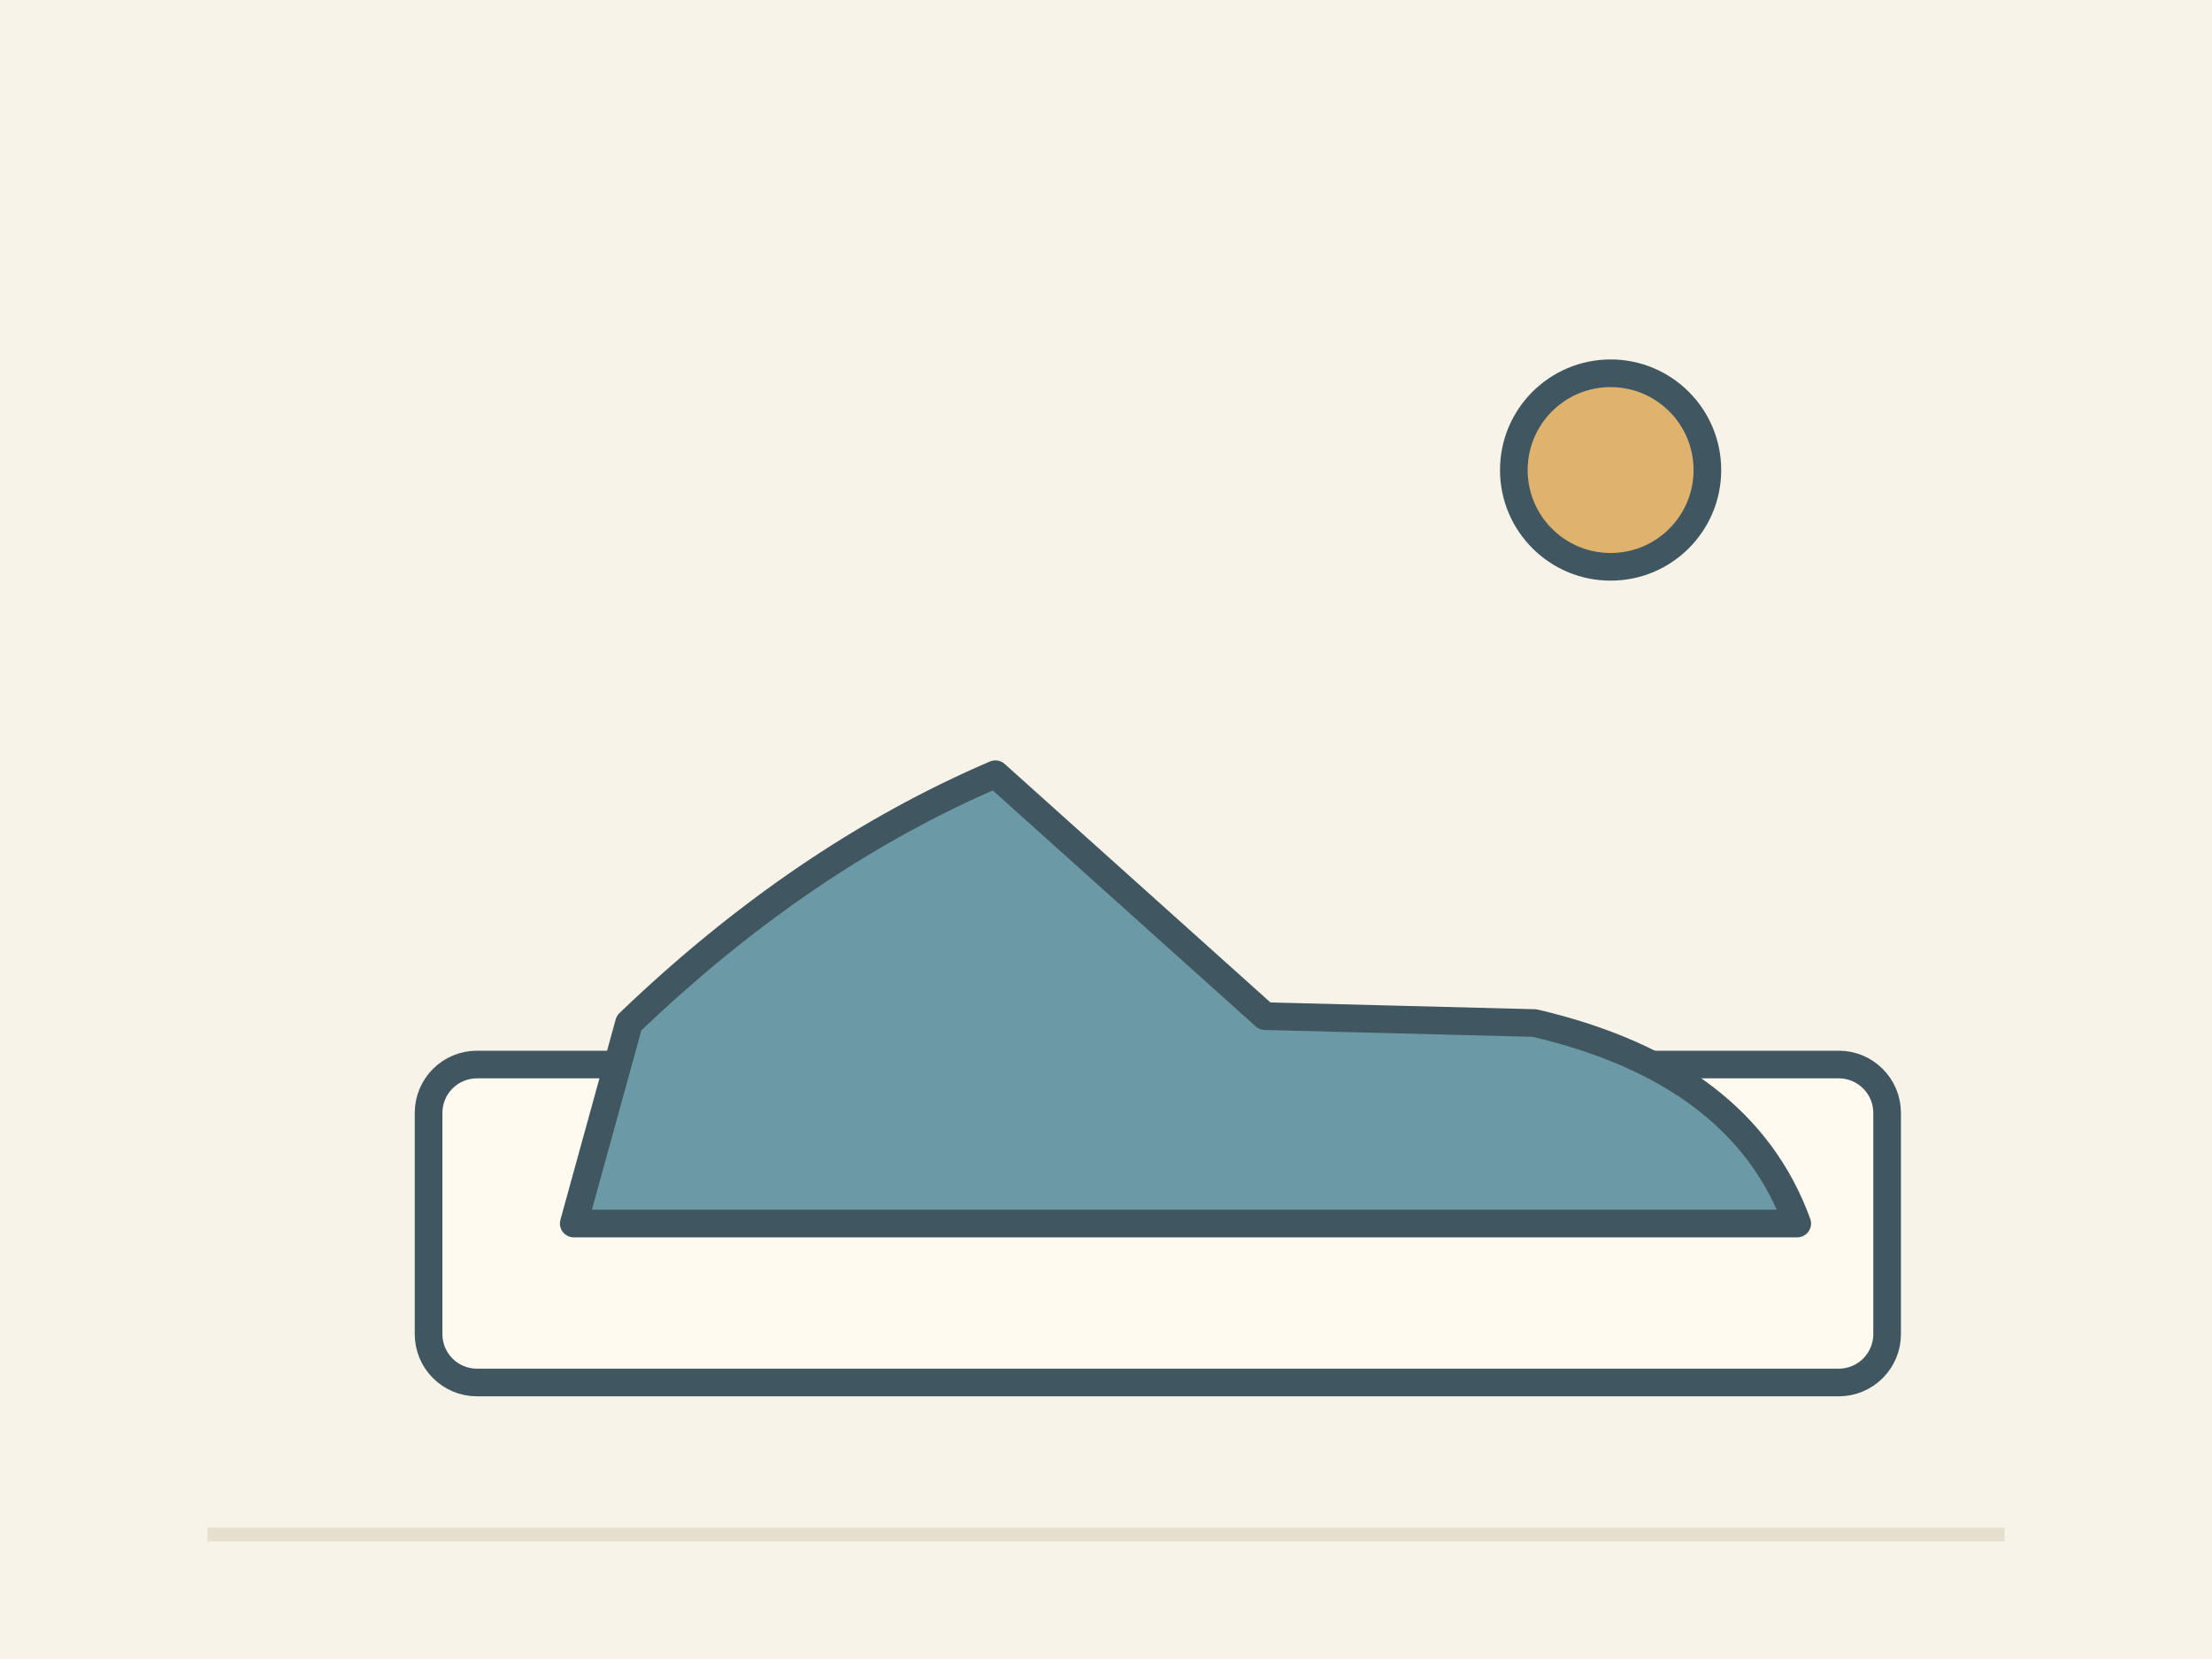
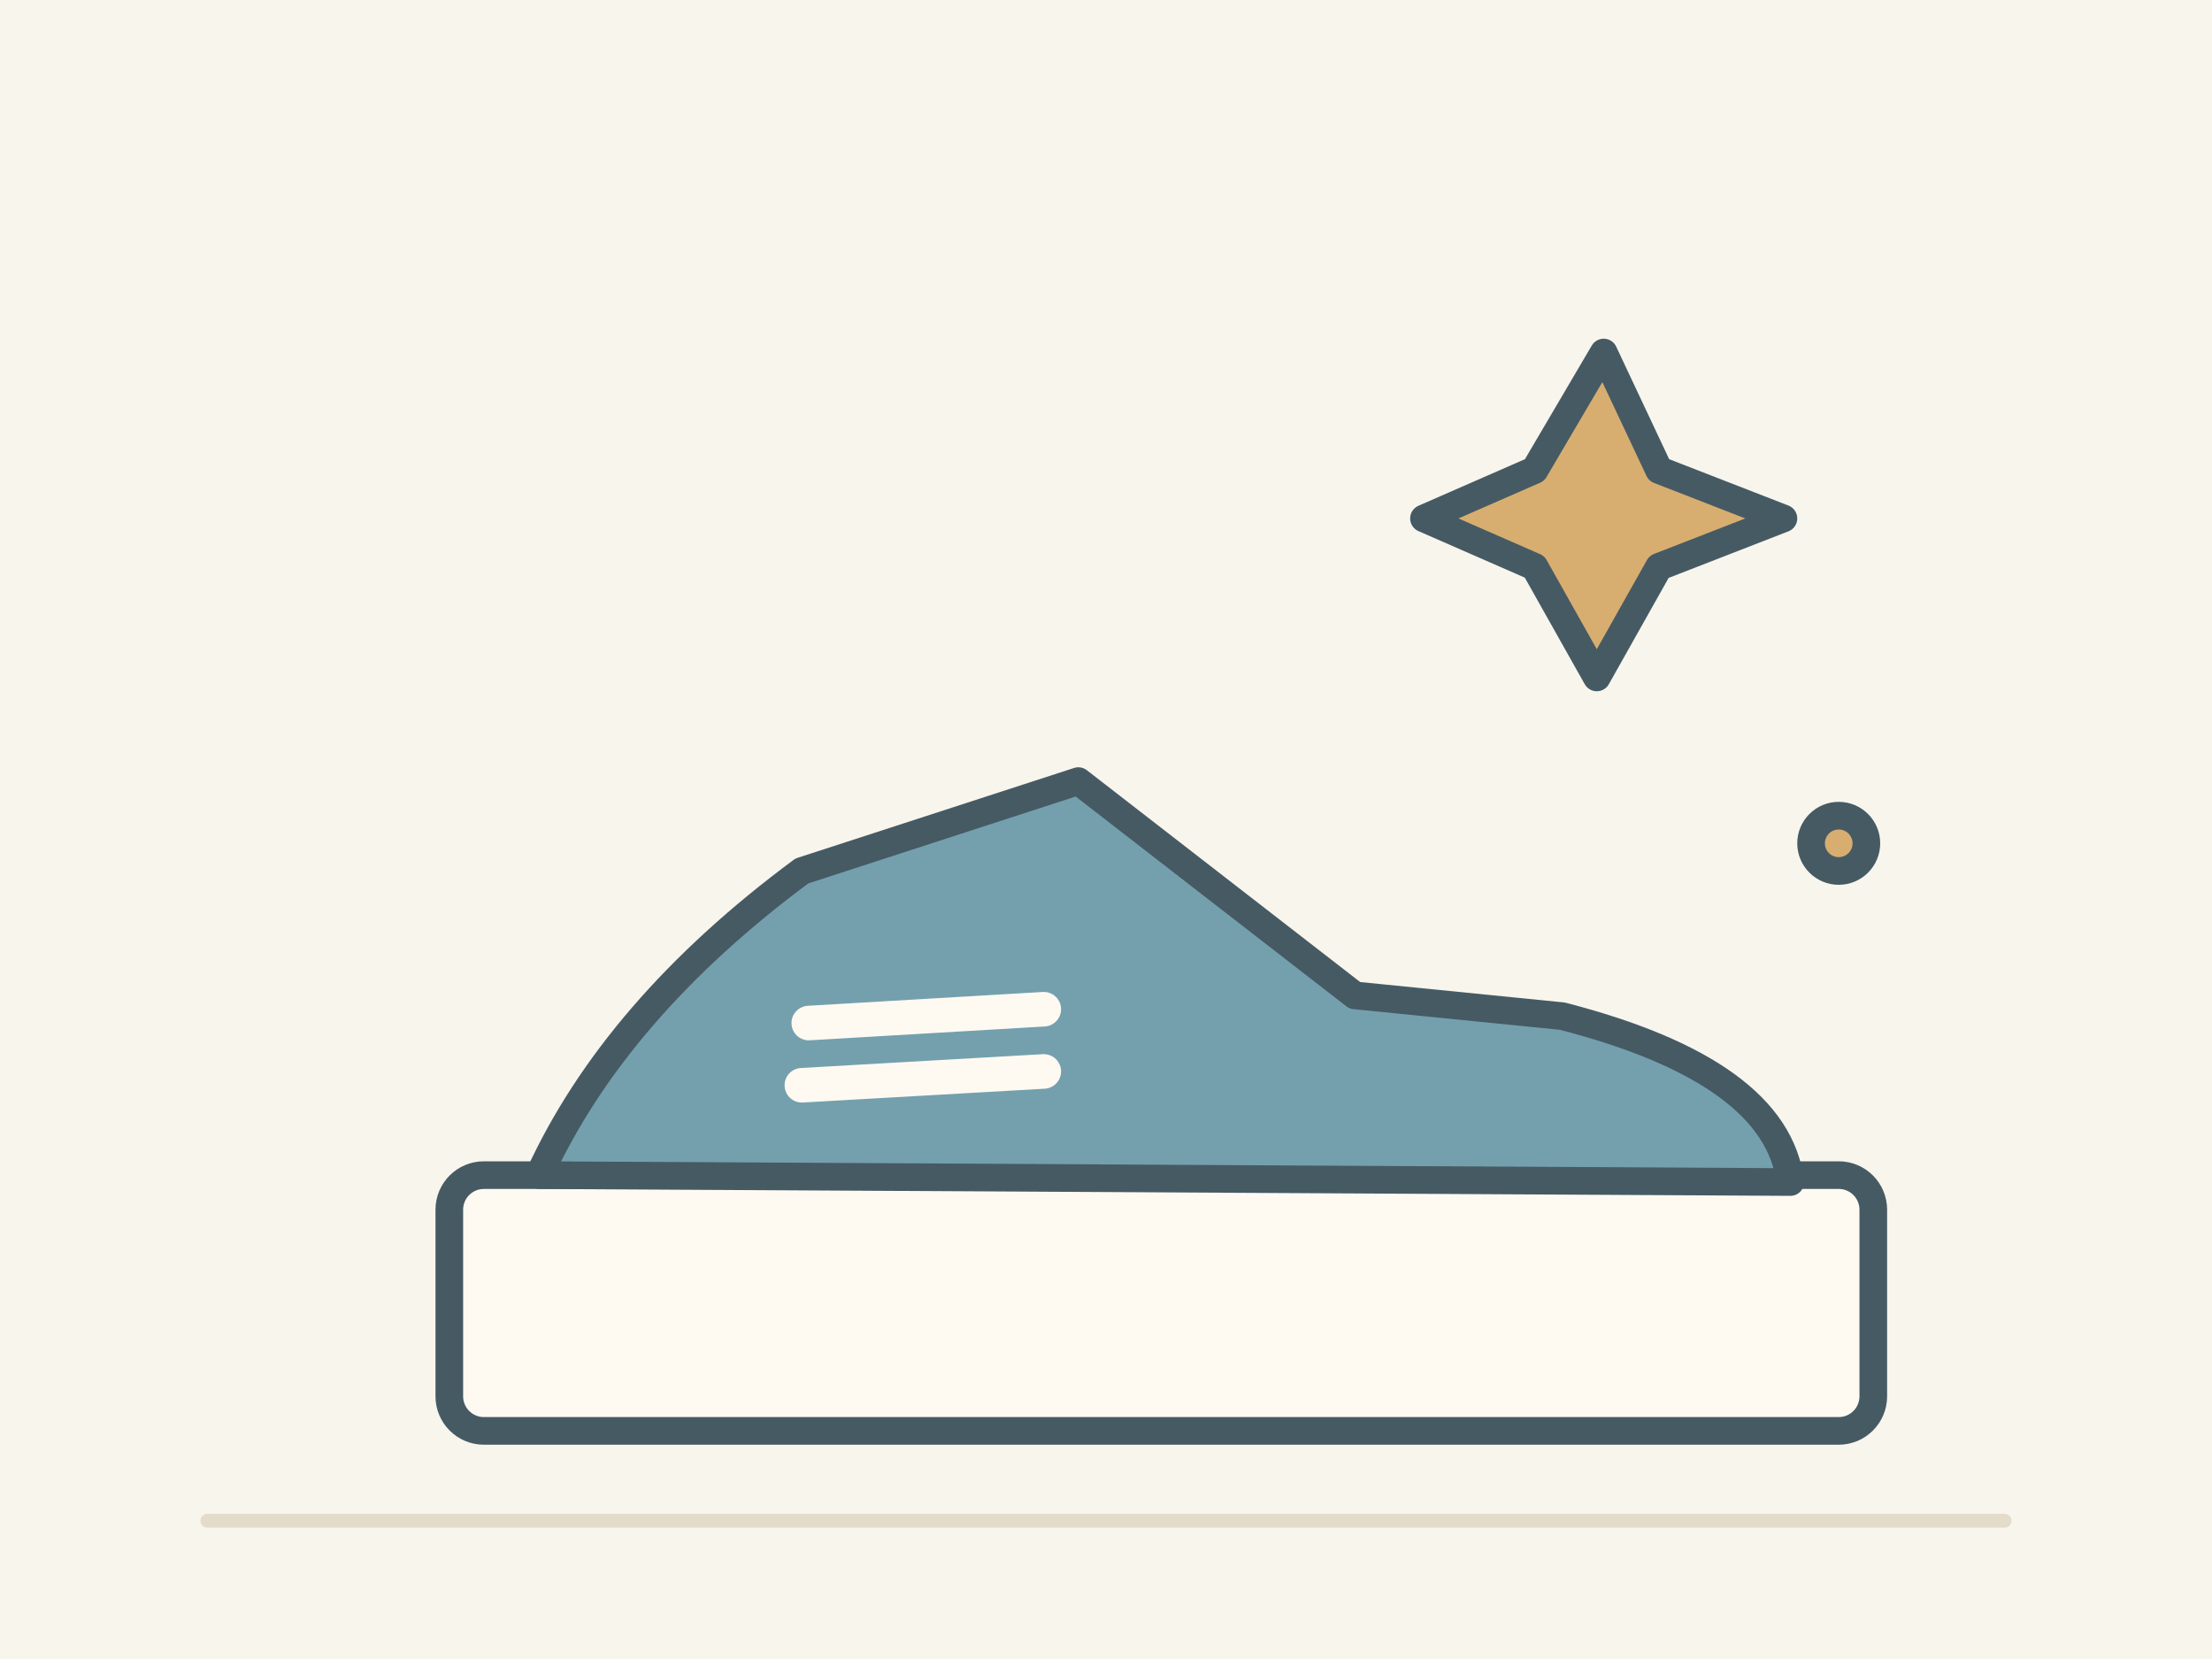
- <svg xmlns="http://www.w3.org/2000/svg" width="320" height="240" viewBox="0 0 320 240">
-   <rect width="320" height="240" fill="#f7f3e9" />
-   <path d="M30 222H290" stroke="#e7dfce" stroke-width="2" fill="none" />
-   <rect x="62" y="154" width="211" height="46" rx="7" fill="#fffaf0" stroke="#405660" stroke-width="4" />
-   <path d="M91 148Q116 124 144 112L183 147L222 148Q252 155 260 177H83Z" fill="#6b99a5" stroke="#405660" stroke-width="4" stroke-linecap="round" stroke-linejoin="round" />
-   <circle cx="233" cy="68" r="14" fill="#dfb36d" stroke="#405660" stroke-width="4" />
+ <svg xmlns="http://www.w3.org/2000/svg" viewBox="0 0 320 240" width="320" height="240">
+   <rect width="320" height="240" fill="#f8f5ed" />
+   <path d="M30 220H290" fill="none" stroke="#e4dcca" stroke-width="2" stroke-linecap="round" stroke-linejoin="round" />
+   <rect x="65" y="170" width="206" height="37" rx="5" fill="#fffaf1" stroke="#465a64" stroke-width="4" />
+   <path d="M78 170Q89 146 116 126L156 113L196 144L226 147Q257 155 259 171Z" fill="#74a0ae" stroke="#465a64" stroke-width="4" stroke-linecap="round" stroke-linejoin="round" />
+   <path d="M87 179H252" fill="none" stroke="#fffaf1" stroke-width="7" stroke-linecap="round" stroke-linejoin="round" />
+   <path d="M117 148L151 146M116 157L151 155" fill="none" stroke="#fffaf1" stroke-width="5" stroke-linecap="round" stroke-linejoin="round" />
+   <polygon points="232,51 240,68 258,75 240,82 231,98 222,82 206,75 222,68" fill="#d7ae70" stroke="#465a64" stroke-width="4" stroke-linejoin="round" />
+   <circle cx="266" cy="122" r="4" fill="#d7ae70" stroke="#465a64" stroke-width="4" />
</svg>
